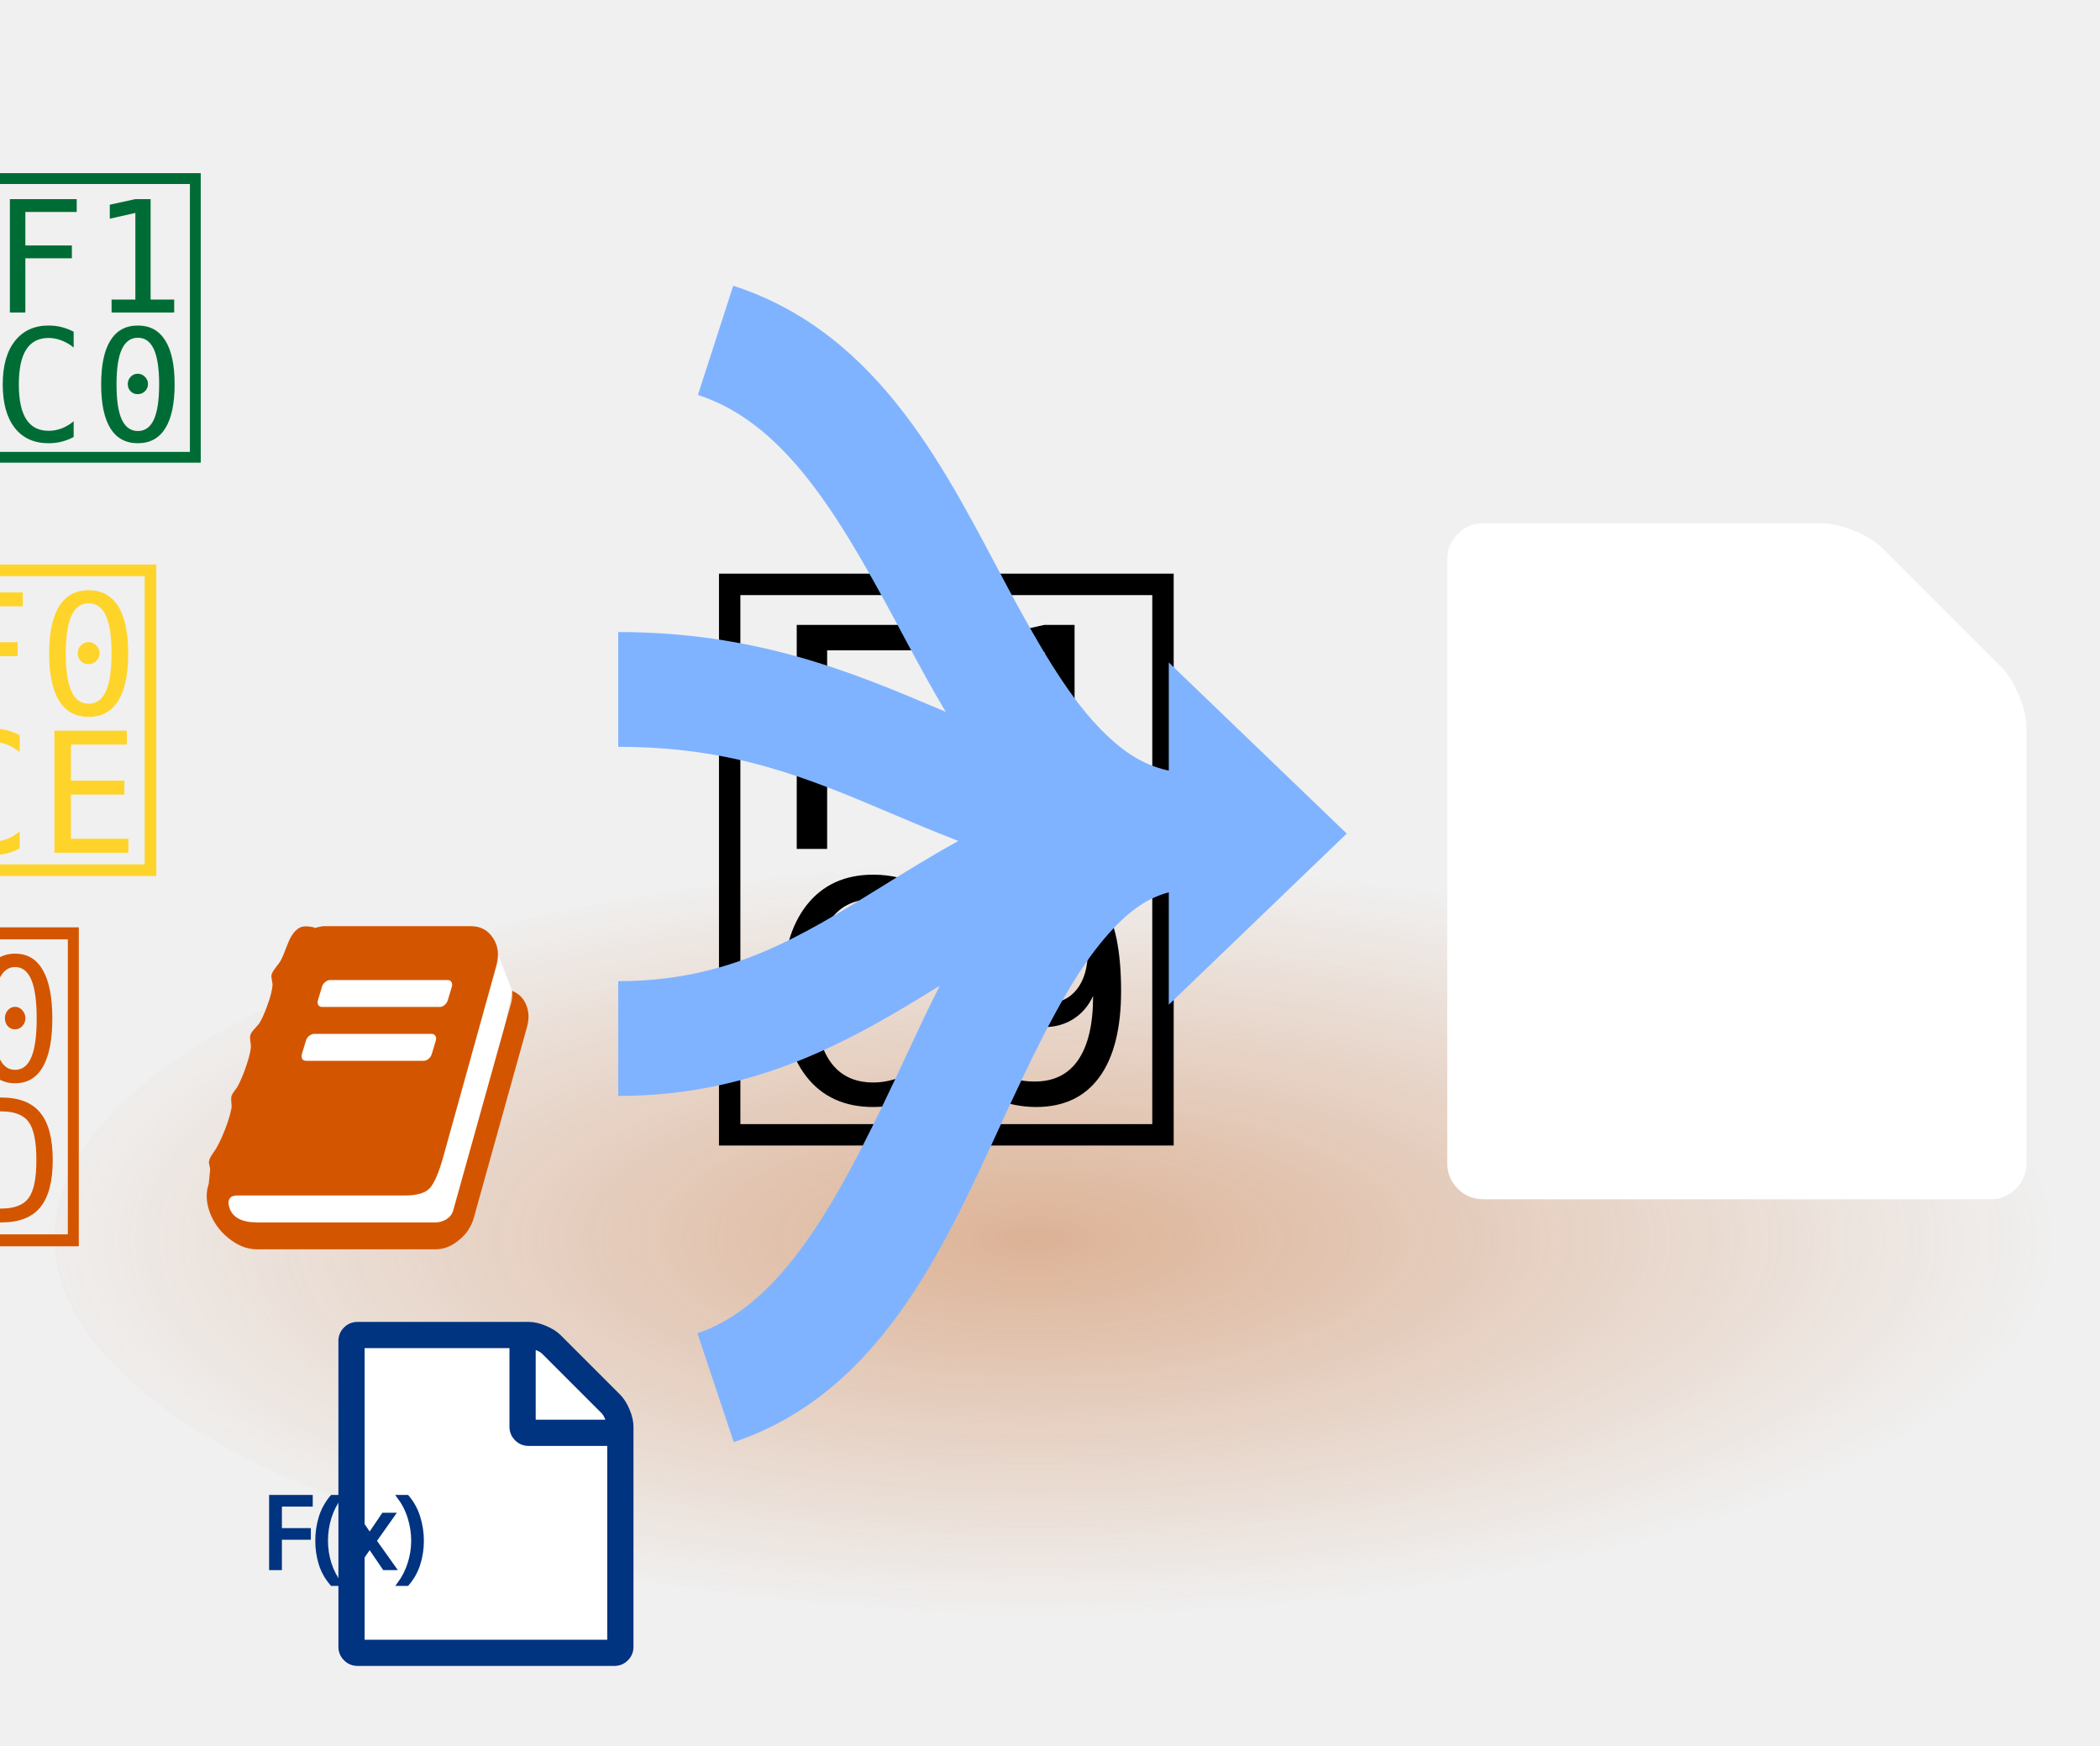
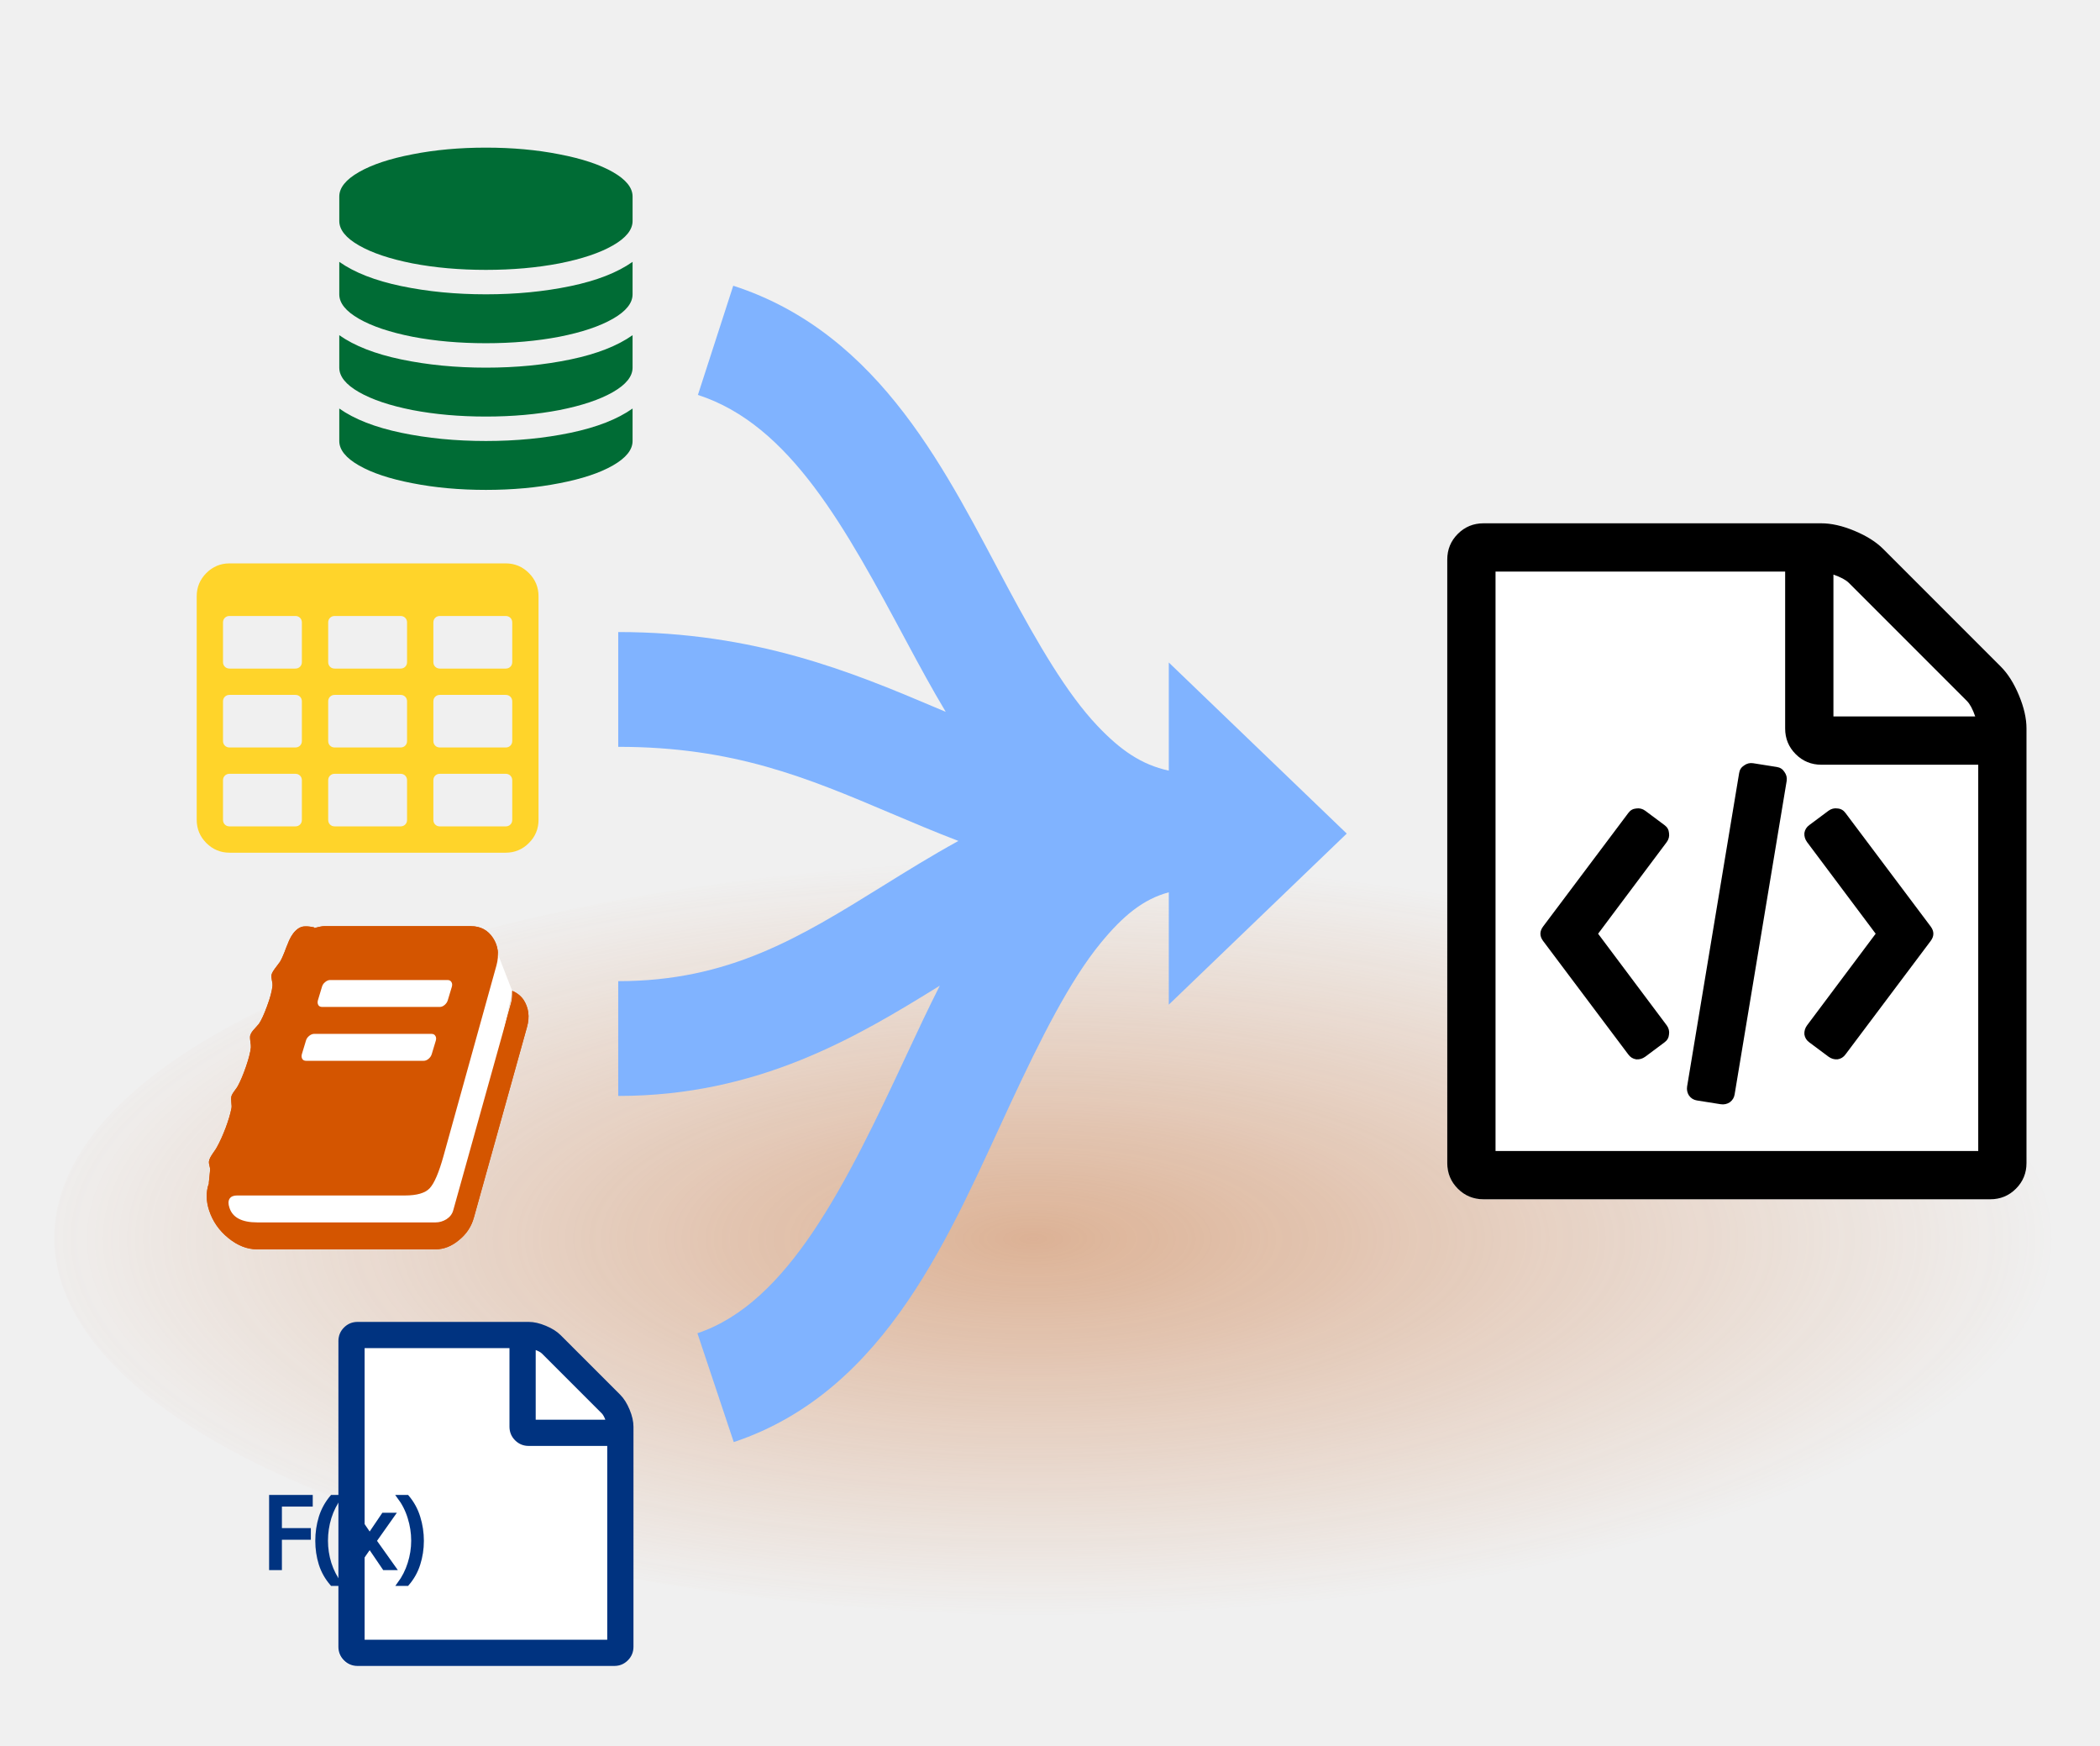
<svg xmlns="http://www.w3.org/2000/svg" xmlns:xlink="http://www.w3.org/1999/xlink" version="1.1" id="svg21984" viewBox="0 0 187.854 156.104" height="590" width="710">
  <defs id="defs21986">
    <g id="g7500">
      <symbol id="glyph0-0" overflow="visible">
        <path id="path7503" d="" style="stroke:none;" />
      </symbol>
      <symbol id="glyph0-1" overflow="visible">
        <path id="path7506" d="M 10.859 -11.656 L 14.344 -11.656 C 17.031 -11.656 17.312 -11.078 17.312 -10.047 C 17.312 -9.797 17.312 -9.359 17.062 -8.281 C 17 -8.109 16.969 -7.953 16.969 -7.891 C 16.969 -7.609 17.172 -7.453 17.391 -7.453 C 17.75 -7.453 17.75 -7.562 17.922 -8.219 L 19.906 -16 C 20.016 -16.391 20.016 -16.453 20.016 -16.562 C 20.016 -16.641 19.938 -16.969 19.578 -16.969 C 19.219 -16.969 19.188 -16.781 19.047 -16.203 C 18.281 -13.406 17.469 -12.766 14.422 -12.766 L 11.156 -12.766 L 13.453 -21.875 C 13.766 -23.125 13.812 -23.266 15.391 -23.266 L 20.109 -23.266 C 24.531 -23.266 25.359 -22.094 25.359 -19.328 C 25.359 -18.5 25.359 -18.359 25.25 -17.391 C 25.172 -16.922 25.172 -16.859 25.172 -16.75 C 25.172 -16.562 25.281 -16.312 25.609 -16.312 C 26 -16.312 26.031 -16.531 26.109 -17.219 L 26.828 -23.422 C 26.938 -24.391 26.75 -24.391 25.859 -24.391 L 8.281 -24.391 C 7.562 -24.391 7.203 -24.391 7.203 -23.672 C 7.203 -23.266 7.531 -23.266 8.219 -23.266 C 9.531 -23.266 10.547 -23.266 10.547 -22.625 C 10.547 -22.484 10.547 -22.406 10.359 -21.766 L 5.625 -2.797 C 5.266 -1.406 5.203 -1.109 2.359 -1.109 C 1.75 -1.109 1.359 -1.109 1.359 -0.438 C 1.359 0 1.797 0 1.906 0 C 2.938 0 5.594 -0.109 6.641 -0.109 C 7.812 -0.109 10.797 0 11.984 0 C 12.297 0 12.734 0 12.734 -0.688 C 12.734 -0.969 12.516 -1.047 12.516 -1.078 C 12.406 -1.109 12.328 -1.109 11.516 -1.109 C 10.719 -1.109 10.547 -1.109 9.641 -1.188 C 8.609 -1.297 8.5 -1.438 8.5 -1.906 C 8.5 -1.969 8.5 -2.188 8.641 -2.719 Z M 10.859 -11.656 " style="stroke:none;" />
      </symbol>
      <symbol id="glyph0-2" overflow="visible">
        <path id="path7509" d="M 11.984 -10.828 C 12.188 -11.766 13.016 -15.062 15.531 -15.062 C 15.703 -15.062 16.562 -15.062 17.312 -14.594 C 16.312 -14.422 15.594 -13.516 15.594 -12.656 C 15.594 -12.078 16 -11.406 16.969 -11.406 C 17.75 -11.406 18.891 -12.047 18.891 -13.484 C 18.891 -15.344 16.781 -15.844 15.562 -15.844 C 13.484 -15.844 12.234 -13.953 11.797 -13.125 C 10.906 -15.484 8.969 -15.844 7.922 -15.844 C 4.203 -15.844 2.156 -11.219 2.156 -10.328 C 2.156 -9.969 2.516 -9.969 2.578 -9.969 C 2.875 -9.969 2.969 -10.047 3.047 -10.359 C 4.266 -14.172 6.641 -15.062 7.859 -15.062 C 8.531 -15.062 9.797 -14.734 9.797 -12.656 C 9.797 -11.547 9.188 -9.141 7.859 -4.125 C 7.281 -1.906 6.031 -0.391 4.453 -0.391 C 4.234 -0.391 3.406 -0.391 2.656 -0.859 C 3.547 -1.047 4.344 -1.797 4.344 -2.797 C 4.344 -3.766 3.547 -4.047 3.016 -4.047 C 1.938 -4.047 1.047 -3.125 1.047 -1.969 C 1.047 -0.328 2.828 0.391 4.406 0.391 C 6.781 0.391 8.062 -2.109 8.172 -2.328 C 8.609 -1 9.891 0.391 12.047 0.391 C 15.75 0.391 17.781 -4.234 17.781 -5.125 C 17.781 -5.484 17.469 -5.484 17.359 -5.484 C 17.031 -5.484 16.969 -5.344 16.891 -5.094 C 15.703 -1.25 13.266 -0.391 12.125 -0.391 C 10.719 -0.391 10.141 -1.547 10.141 -2.766 C 10.141 -3.547 10.359 -4.344 10.75 -5.922 Z M 11.984 -10.828 " style="stroke:none;" />
      </symbol>
      <symbol id="glyph0-3" overflow="visible">
        <path id="path7512" d="M 6.703 -8.281 C 7.75 -8.281 10.406 -8.359 12.188 -9.109 C 14.703 -10.188 14.875 -12.297 14.875 -12.797 C 14.875 -14.375 13.516 -15.844 11.047 -15.844 C 7.062 -15.844 1.656 -12.375 1.656 -6.094 C 1.656 -2.438 3.766 0.391 7.281 0.391 C 12.406 0.391 15.422 -3.406 15.422 -3.844 C 15.422 -4.047 15.203 -4.297 14.984 -4.297 C 14.812 -4.297 14.734 -4.234 14.516 -3.938 C 11.688 -0.391 7.781 -0.391 7.344 -0.391 C 4.547 -0.391 4.234 -3.406 4.234 -4.547 C 4.234 -4.984 4.266 -6.094 4.812 -8.281 Z M 5.016 -9.078 C 6.422 -14.516 10.109 -15.062 11.047 -15.062 C 12.734 -15.062 13.703 -14.016 13.703 -12.797 C 13.703 -9.078 7.953 -9.078 6.484 -9.078 Z M 5.016 -9.078 " style="stroke:none;" />
      </symbol>
      <symbol id="glyph1-0" overflow="visible">
        <path id="path7515" d="" style="stroke:none;" />
      </symbol>
      <symbol id="glyph1-1" overflow="visible">
        <path id="path7518" d="M 11.875 8.609 C 11.875 8.5 11.875 8.422 11.266 7.812 C 6.781 3.297 5.625 -3.484 5.625 -8.969 C 5.625 -15.203 7 -21.438 11.406 -25.922 C 11.875 -26.359 11.875 -26.422 11.875 -26.531 C 11.875 -26.781 11.719 -26.891 11.516 -26.891 C 11.156 -26.891 7.922 -24.453 5.812 -19.906 C 3.984 -15.953 3.547 -11.984 3.547 -8.969 C 3.547 -6.172 3.938 -1.828 5.922 2.219 C 8.062 6.641 11.156 8.969 11.516 8.969 C 11.719 8.969 11.875 8.859 11.875 8.609 Z M 11.875 8.609 " style="stroke:none;" />
      </symbol>
      <symbol id="glyph1-2" overflow="visible">
        <path id="path7521" d="M 10.359 -8.969 C 10.359 -11.766 9.969 -16.094 8 -20.156 C 5.844 -24.562 2.766 -26.891 2.406 -26.891 C 2.188 -26.891 2.047 -26.75 2.047 -26.531 C 2.047 -26.422 2.047 -26.359 2.719 -25.719 C 6.234 -22.156 8.281 -16.453 8.281 -8.969 C 8.281 -2.828 6.953 3.484 2.516 8 C 2.047 8.422 2.047 8.5 2.047 8.609 C 2.047 8.828 2.188 8.969 2.406 8.969 C 2.766 8.969 5.984 6.531 8.109 1.969 C 9.938 -1.969 10.359 -5.953 10.359 -8.969 Z M 10.359 -8.969 " style="stroke:none;" />
      </symbol>
      <symbol id="glyph1-3" overflow="visible">
        <path id="path7524" d="M 24.641 -11.719 C 25.172 -11.719 25.859 -11.719 25.859 -12.438 C 25.859 -13.156 25.172 -13.156 24.672 -13.156 L 3.188 -13.156 C 2.688 -13.156 2.016 -13.156 2.016 -12.438 C 2.016 -11.719 2.688 -11.719 3.234 -11.719 Z M 24.672 -4.766 C 25.172 -4.766 25.859 -4.766 25.859 -5.484 C 25.859 -6.203 25.172 -6.203 24.641 -6.203 L 3.234 -6.203 C 2.688 -6.203 2.016 -6.203 2.016 -5.484 C 2.016 -4.766 2.688 -4.766 3.188 -4.766 Z M 24.672 -4.766 " style="stroke:none;" />
      </symbol>
      <symbol id="glyph2-0" overflow="visible">
        <path id="path7527" d="" style="stroke:none;" />
      </symbol>
      <symbol id="glyph2-1" overflow="visible">
        <path id="path7530" d="M 18.688 -5.672 C 19.078 -5.672 19.688 -5.672 19.688 -6.281 C 19.688 -6.906 19.109 -6.906 18.688 -6.906 L 3.719 -6.906 C 3.312 -6.906 2.719 -6.906 2.719 -6.297 C 2.719 -5.672 3.297 -5.672 3.719 -5.672 Z M 18.688 -5.672 " style="stroke:none;" />
      </symbol>
      <symbol id="glyph3-0" overflow="visible">
        <path id="path7533" d="" style="stroke:none;" />
      </symbol>
      <symbol id="glyph3-1" overflow="visible">
        <path id="path7536" d="M 5.625 -5.719 C 6.328 -5.719 8.312 -5.781 9.672 -6.25 C 11.531 -6.906 11.875 -8.109 11.875 -8.859 C 11.875 -10.25 10.5 -11.078 8.766 -11.078 C 5.75 -11.078 1.688 -8.766 1.688 -4.469 C 1.688 -1.938 3.266 0.25 6.203 0.25 C 10.453 0.25 12.422 -2.234 12.422 -2.594 C 12.422 -2.734 12.203 -3.016 12 -3.016 C 11.859 -3.016 11.797 -2.969 11.594 -2.766 C 9.641 -0.453 6.703 -0.453 6.25 -0.453 C 4.75 -0.453 3.734 -1.453 3.734 -3.484 C 3.734 -3.844 3.734 -4.344 4.047 -5.719 Z M 4.25 -6.422 C 5.266 -10.062 8.062 -10.375 8.766 -10.375 C 9.875 -10.375 10.797 -9.812 10.797 -8.859 C 10.797 -6.422 6.547 -6.422 5.469 -6.422 Z M 4.25 -6.422 " style="stroke:none;" />
      </symbol>
      <symbol id="glyph4-0" overflow="visible">
        <path id="path7539" d="" style="stroke:none;" />
      </symbol>
      <symbol id="glyph4-1" overflow="visible">
        <path id="path7542" d="M 15.781 -3.984 C 16.078 -3.984 16.562 -3.984 16.562 -4.484 C 16.562 -4.984 16.078 -4.984 15.781 -4.984 L 3.641 -4.984 C 3.359 -4.984 2.875 -4.984 2.875 -4.484 C 2.875 -3.984 3.359 -3.984 3.641 -3.984 Z M 15.781 -3.984 " style="stroke:none;" />
      </symbol>
      <symbol id="glyph5-0" overflow="visible">
        <path id="path7545" d="" style="stroke:none;" />
      </symbol>
      <symbol id="glyph5-1" overflow="visible">
        <path id="path7548" d="M 7.141 -11.406 C 7.141 -11.953 7.078 -11.953 6.5 -11.953 C 5.219 -10.797 3.234 -10.797 2.875 -10.797 L 2.562 -10.797 L 2.562 -10.016 L 2.875 -10.016 C 3.281 -10.016 4.453 -10.062 5.484 -10.516 L 5.484 -1.547 C 5.484 -0.984 5.484 -0.797 3.594 -0.797 L 2.688 -0.797 L 2.688 0 C 3.672 -0.078 5.281 -0.078 6.312 -0.078 C 7.359 -0.078 8.953 -0.078 9.938 0 L 9.938 -0.797 L 9.047 -0.797 C 7.141 -0.797 7.141 -0.984 7.141 -1.547 Z M 7.141 -11.406 " style="stroke:none;" />
      </symbol>
      <symbol id="glyph5-2" overflow="visible">
        <path id="path7551" d="M 7.906 -13.016 C 7.906 -13.047 7.969 -13.109 7.969 -13.203 C 7.969 -13.281 7.922 -13.453 7.656 -13.453 C 7.297 -13.453 2.688 -10.578 2.688 -4.484 C 2.688 1.594 7.297 4.484 7.656 4.484 C 7.922 4.484 7.969 4.312 7.969 4.234 C 7.969 4.109 7.891 4.047 7.828 4 C 4.641 1.469 4.078 -2.172 4.078 -4.484 C 4.078 -8.875 6.094 -11.766 7.906 -13.016 Z M 7.906 -13.016 " style="stroke:none;" />
      </symbol>
      <symbol id="glyph5-3" overflow="visible">
        <path id="path7554" d="M 7.016 -4.484 C 7.016 -10.562 2.406 -13.453 2.047 -13.453 C 1.766 -13.453 1.766 -13.234 1.766 -13.203 C 1.766 -13.188 1.766 -13.078 1.859 -12.969 C 4.562 -10.828 5.625 -7.719 5.625 -4.484 C 5.625 -2.875 5.328 -1.188 4.719 0.281 C 3.859 2.328 2.719 3.312 1.844 4.031 C 1.797 4.078 1.766 4.156 1.766 4.234 C 1.766 4.266 1.766 4.484 2.047 4.484 C 2.406 4.484 7.016 1.609 7.016 -4.484 Z M 7.016 -4.484 " style="stroke:none;" />
      </symbol>
      <symbol id="glyph6-0" overflow="visible">
        <path id="path7557" d="" style="stroke:none;" />
      </symbol>
      <symbol id="glyph6-1" overflow="visible">
        <path id="path7560" d="M 13.094 -10.062 C 13.094 -11.906 11.234 -12.656 9.578 -12.656 C 7.297 -12.656 5.016 -10.188 4.5 -8.109 L 1.688 3.172 C 1.625 3.406 1.812 3.484 2.062 3.484 C 2.266 3.484 2.391 3.438 2.438 3.188 L 3.562 -1.344 L 3.594 -1.328 C 4.328 -0.281 5.297 0.172 6.562 0.172 C 9.703 0.172 12.531 -1.766 12.531 -4.234 C 12.531 -5.531 11.969 -6.344 10.984 -7.078 C 11.875 -7.562 13.094 -8.625 13.094 -10.062 Z M 9.047 -7.062 C 8.719 -7 8.375 -6.984 8.031 -6.984 C 7.766 -6.984 7.5 -7 7.25 -7.031 C 7.562 -7.125 7.953 -7.141 8.281 -7.141 C 8.531 -7.141 8.797 -7.125 9.047 -7.062 Z M 11.734 -10.375 C 11.734 -9.219 11.141 -8.094 10.094 -7.484 C 9.703 -7.641 8.828 -7.734 8.281 -7.734 C 7.781 -7.734 6.344 -7.766 6.344 -7 C 6.344 -6.5 6.953 -6.375 8.016 -6.375 C 9.016 -6.375 9.422 -6.5 10.062 -6.672 C 10.766 -6.219 11.031 -5.469 11.031 -4.688 C 11.031 -2.172 9.172 -0.438 6.703 -0.438 C 5.328 -0.438 4 -1.141 4 -2.672 C 4 -2.828 4.016 -3.062 4.078 -3.312 L 5.203 -7.828 C 5.719 -9.906 7.531 -12.047 9.609 -12.047 C 10.562 -12.047 11.734 -11.75 11.734 -10.375 Z M 11.734 -10.375 " style="stroke:none;" />
      </symbol>
      <symbol id="glyph6-2" overflow="visible">
        <path id="path7563" d="M 11.141 -7.031 C 10.312 -6.781 10.312 -5.984 10.312 -5.969 C 10.312 -5.672 10.531 -5.234 11.125 -5.234 C 11.625 -5.234 12.234 -5.672 12.234 -6.453 C 12.234 -7.516 11.047 -7.922 10.094 -7.922 C 8.938 -7.922 8.172 -7.172 7.828 -6.703 C 7.234 -7.734 6.078 -7.922 5.438 -7.922 C 3.188 -7.922 1.922 -5.812 1.922 -5.141 C 1.922 -4.891 2.203 -4.891 2.297 -4.891 C 2.453 -4.891 2.594 -4.922 2.672 -5.109 C 3.203 -6.875 4.688 -7.312 5.359 -7.312 C 5.953 -7.312 6.641 -7.062 6.641 -6.109 C 6.641 -5.672 6.312 -4.438 5.703 -2.047 C 5.438 -1.016 4.609 -0.406 3.844 -0.406 C 3.719 -0.406 3.188 -0.406 2.766 -0.703 C 3.562 -0.984 3.562 -1.672 3.562 -1.734 C 3.562 -2.266 3.172 -2.5 2.781 -2.5 C 2.328 -2.5 1.672 -2.141 1.672 -1.281 C 1.672 -0.172 2.891 0.203 3.797 0.203 C 4.797 0.203 5.594 -0.375 6.031 -1.016 C 6.75 0.047 7.891 0.203 8.453 0.203 C 10.703 0.203 11.984 -1.938 11.984 -2.578 C 11.984 -2.828 11.672 -2.828 11.609 -2.828 C 11.297 -2.828 11.266 -2.719 11.203 -2.562 C 10.688 -0.953 9.312 -0.406 8.516 -0.406 C 7.984 -0.406 7.25 -0.609 7.25 -1.609 C 7.25 -1.828 7.25 -1.953 7.391 -2.562 C 7.688 -3.828 8.172 -5.812 8.328 -6.141 C 8.562 -6.594 9.141 -7.312 10.062 -7.312 C 10.109 -7.312 10.734 -7.312 11.141 -7.031 Z M 11.141 -7.031 " style="stroke:none;" />
      </symbol>
      <symbol id="glyph6-3" overflow="visible">
        <path id="path7566" d="M 1.781 2.812 C 1.703 3.109 1.703 3.188 1.703 3.25 C 1.703 3.656 2.031 3.875 2.375 3.875 C 2.75 3.875 3.125 3.656 3.281 3.062 C 3.594 1.906 3.406 2.562 3.688 1.375 L 4.125 -0.344 C 4.828 0.094 5.672 0.203 6.312 0.203 C 7.469 0.203 8.406 -0.344 9.203 -1.125 C 9.531 -0.047 10.734 0.203 11.312 0.203 C 12.031 0.203 12.516 -0.219 12.891 -0.812 C 13.359 -1.5 13.609 -2.453 13.609 -2.578 C 13.609 -2.828 13.312 -2.828 13.234 -2.828 C 12.922 -2.828 12.891 -2.719 12.812 -2.438 C 12.484 -1.109 12.016 -0.406 11.391 -0.406 C 10.891 -0.406 10.672 -0.812 10.672 -1.359 C 10.672 -1.734 11.234 -3.906 11.922 -6.672 C 12.016 -6.984 12.016 -7.016 12.016 -7.109 C 12.016 -7.5 11.688 -7.734 11.359 -7.734 C 10.641 -7.734 10.5 -7.125 10.375 -6.594 C 10.156 -5.828 10.156 -5.797 9.969 -5.062 C 9.781 -4.281 9.547 -3.359 9.406 -2.719 C 9.281 -2.281 9.281 -2.234 8.969 -1.859 C 8.391 -1.141 7.531 -0.406 6.406 -0.406 C 5.438 -0.406 4.656 -0.797 4.656 -2.062 C 4.656 -2.469 4.75 -2.859 4.891 -3.375 C 5.078 -4.156 5.109 -4.281 5.297 -4.984 L 5.594 -6.188 C 5.688 -6.562 5.844 -7.203 5.844 -7.297 C 5.844 -7.609 5.609 -7.922 5.188 -7.922 C 4.469 -7.922 4.312 -7.266 4.25 -7.047 Z M 1.781 2.812 " style="stroke:none;" />
      </symbol>
    </g>
    <radialGradient xlink:href="#linearGradient22591" id="radialGradient22597" cx="94.683" cy="255.217" fx="94.683" fy="255.217" r="71.249" gradientTransform="matrix(2.135109,0,0,0.7880093,-88.9373,114.9353)" gradientUnits="userSpaceOnUse" />
    <linearGradient id="linearGradient22591">
      <stop style="stop-color:#c87137;stop-opacity:1;" offset="0" id="stop22593" />
      <stop style="stop-color:#c87137;stop-opacity:0;" offset="1" id="stop22595" />
    </linearGradient>
  </defs>
  <g id="layer1" transform="translate(0,-140.8958)">
    <flowRoot xml:space="preserve" id="flowRoot7363" style="fill:black;stroke:none;stroke-opacity:1;stroke-width:1px;stroke-linejoin:miter;stroke-linecap:butt;fill-opacity:1;font-family:FontAwesome;font-style:normal;font-weight:normal;font-size:96px;line-height:125%;letter-spacing:0px;word-spacing:0px;-inkscape-font-specification:FontAwesome;font-stretch:normal;font-variant:normal;text-anchor:middle;text-align:center">
      <flowRegion id="flowRegion7365">
        <rect id="rect7367" width="210.112" height="149.503" x="-478.812" y="274.832" />
      </flowRegion>
      <flowPara id="flowPara7369" />
    </flowRoot>
    <g id="g7415" transform="matrix(0.6025323,0,0,0.6025323,24.19569,61.24931)">
      <ellipse style="opacity:0.486;fill:url(#radialGradient22597);fill-opacity:1;stroke:none;stroke-width:3.572;stroke-linecap:butt;stroke-linejoin:miter;stroke-miterlimit:4;stroke-dasharray:none;stroke-dashoffset:0;stroke-opacity:1" id="path22589" cx="120.028" cy="315.919" rx="152.123" ry="56.144" />
-       <text id="text7399" y="258.746" x="14.399" style="font-style:normal;font-variant:normal;font-weight:normal;font-stretch:normal;font-size:54.654px;line-height:125%;font-family:FontAwesome;-inkscape-font-specification:FontAwesome;text-align:center;letter-spacing:0px;word-spacing:0px;text-anchor:middle;fill:#ffd42a;fill-opacity:1;stroke:none;stroke-width:0.569px;stroke-linecap:butt;stroke-linejoin:miter;stroke-opacity:1;" xml:space="preserve">
-         <tspan style="stroke-width:0.569px;fill:#ffd42a;fill-opacity:1;" y="258.746" x="14.399" id="tspan7401"></tspan>
-       </text>
+       <g style="font-style:normal;font-variant:normal;font-weight:normal;font-stretch:normal;font-size:54.654px;line-height:125%;font-family:FontAwesome;-inkscape-font-specification:FontAwesome;text-align:center;letter-spacing:0px;word-spacing:0px;text-anchor:middle;fill:#ffd42a;fill-opacity:1;stroke:none;stroke-width:0.569px;stroke-linecap:butt;stroke-linejoin:miter;stroke-opacity:1" aria-label="" id="text7399">
+         <path d="m 4.662,253.866 0,-5.856 q 0,-0.427 -0.274,-0.701 -0.274,-0.274 -0.701,-0.274 l -9.76,0 q -0.427,0 -0.701,0.274 -0.274,0.274 -0.274,0.701 l 0,5.856 q 0,0.427 0.274,0.701 0.274,0.274 0.701,0.274 l 9.76,0 q 0.427,0 0.701,-0.274 0.274,-0.274 0.274,-0.701 z m 0,-11.712 0,-5.856 q 0,-0.427 -0.274,-0.701 -0.274,-0.274 -0.701,-0.274 l -9.76,0 q -0.427,0 -0.701,0.274 -0.274,0.274 -0.274,0.701 l 0,5.856 q 0,0.427 0.274,0.701 0.274,0.274 0.701,0.274 l 9.76,0 q 0.427,0 0.701,-0.274 0.274,-0.274 0.274,-0.701 z m 15.615,11.712 0,-5.856 q 0,-0.427 -0.274,-0.701 -0.274,-0.274 -0.701,-0.274 l -9.76,0 q -0.427,0 -0.701,0.274 -0.274,0.274 -0.274,0.701 l 0,5.856 q 0,0.427 0.274,0.701 0.274,0.274 0.701,0.274 l 9.76,0 q 0.427,0 0.701,-0.274 0.274,-0.274 0.274,-0.701 z m -15.615,-23.423 0,-5.856 q 0,-0.427 -0.274,-0.701 -0.274,-0.274 -0.701,-0.274 l -9.76,0 q -0.427,0 -0.701,0.274 -0.274,0.274 -0.274,0.701 l 0,5.856 q 0,0.427 0.274,0.701 0.274,0.274 0.701,0.274 l 9.76,0 q 0.427,0 0.701,-0.274 0.274,-0.274 0.274,-0.701 z m 15.615,11.712 0,-5.856 q 0,-0.427 -0.274,-0.701 -0.274,-0.274 -0.701,-0.274 l -9.76,0 q -0.427,0 -0.701,0.274 -0.274,0.274 -0.274,0.701 l 0,5.856 q 0,0.427 0.274,0.701 0.274,0.274 0.701,0.274 l 9.76,0 q 0.427,0 0.701,-0.274 0.274,-0.274 0.274,-0.701 z m 15.615,11.712 0,-5.856 q 0,-0.427 -0.274,-0.701 -0.274,-0.274 -0.701,-0.274 l -9.76,0 q -0.427,0 -0.701,0.274 -0.274,0.274 -0.274,0.701 l 0,5.856 q 0,0.427 0.274,0.701 0.274,0.274 0.701,0.274 l 9.76,0 q 0.427,0 0.701,-0.274 0.274,-0.274 0.274,-0.701 z m -15.615,-23.423 0,-5.856 q 0,-0.427 -0.274,-0.701 -0.274,-0.274 -0.701,-0.274 l -9.76,0 q -0.427,0 -0.701,0.274 -0.274,0.274 -0.274,0.701 l 0,5.856 q 0,0.427 0.274,0.701 0.274,0.274 0.701,0.274 l 9.76,0 q 0.427,0 0.701,-0.274 0.274,-0.274 0.274,-0.701 z m 15.615,11.712 0,-5.856 q 0,-0.427 -0.274,-0.701 -0.274,-0.274 -0.701,-0.274 l -9.76,0 q -0.427,0 -0.701,0.274 -0.274,0.274 -0.274,0.701 l 0,5.856 q 0,0.427 0.274,0.701 0.274,0.274 0.701,0.274 l 9.76,0 q 0.427,0 0.701,-0.274 0.274,-0.274 0.274,-0.701 z m 0,-11.712 0,-5.856 q 0,-0.427 -0.274,-0.701 -0.274,-0.274 -0.701,-0.274 l -9.76,0 q -0.427,0 -0.701,0.274 -0.274,0.274 -0.274,0.701 l 0,5.856 q 0,0.427 0.274,0.701 0.274,0.274 0.701,0.274 l 9.76,0 q 0.427,0 0.701,-0.274 0.274,-0.274 0.274,-0.701 z m 3.904,-9.76 0,33.183 q 0,2.013 -1.433,3.446 -1.433,1.433 -3.446,1.433 l -40.99,0 q -2.013,0 -3.446,-1.433 -1.433,-1.433 -1.433,-3.446 l 0,-33.183 q 0,-2.013 1.433,-3.446 1.433,-1.433 3.446,-1.433 l 40.99,0 q 2.013,0 3.446,1.433 1.433,1.433 1.433,3.446 z" style="fill:#ffd42a;fill-opacity:1;stroke-width:0.569px" id="path8251" />
+       </g>
      <g style="font-style:normal;font-variant:normal;font-weight:normal;font-stretch:normal;font-size:50.8px;line-height:125%;font-family:FontAwesome;-inkscape-font-specification:FontAwesome;text-align:center;letter-spacing:0px;word-spacing:0px;text-anchor:middle;fill:#003380;fill-opacity:1;stroke:#003380;stroke-width:0.265px;stroke-linecap:butt;stroke-linejoin:miter;stroke-opacity:1" aria-label="" id="text7403">
        <text xml:space="preserve" style="font-style:normal;font-variant:normal;font-weight:normal;font-stretch:normal;font-size:11.71px;line-height:125%;font-family:FontAwesome;-inkscape-font-specification:FontAwesome;text-align:center;letter-spacing:0px;word-spacing:0px;text-anchor:middle;fill:#003380;fill-opacity:1;stroke:#003380;stroke-width:0.439px;stroke-linecap:butt;stroke-linejoin:miter;stroke-opacity:1" x="-29.025" y="380.135" id="text9989">
          <tspan id="tspan9991" x="-29.025" y="380.135" style="stroke-width:0.439px;fill:#003380;stroke:#003380;fill-opacity:1;stroke-opacity:1" />
        </text>
        <g id="g11018">
          <g style="font-style:normal;font-variant:normal;font-weight:normal;font-stretch:normal;font-size:100.329px;line-height:125%;font-family:FontAwesome;-inkscape-font-specification:FontAwesome;text-align:center;letter-spacing:0px;word-spacing:0px;text-anchor:middle;fill:#000000;fill-opacity:1;stroke:none;stroke-width:0.523px;stroke-linecap:butt;stroke-linejoin:miter;stroke-opacity:1" aria-label="" id="text10978-5" transform="matrix(0.5069161,0,0,0.5069161,-78.49919,222.243)">
            <path d="m 256.899,231.133 c 1.045,1.045 1.941,2.463 2.687,4.255 0.747,1.792 1.12,3.434 1.12,4.927 l 0,64.497 c 0,1.493 -0.523,2.762 -1.568,3.807 -1.045,1.045 -2.314,1.568 -3.807,1.568 l -75.247,0 c -1.493,0 -2.762,-0.523 -3.807,-1.568 -1.045,-1.045 -1.568,-2.314 -1.568,-3.807 l 0,-89.58 c 0,-1.493 0.523,-2.762 1.568,-3.807 1.045,-1.045 2.314,-1.568 3.807,-1.568 l 50.165,0 c 1.493,0 3.135,0.373 4.927,1.12 1.792,0.747 3.21,1.642 4.255,2.687 z" style="fill:#ffffff;stroke:none;stroke-width:0.523px" id="path10983-8" />
          </g>
          <path id="path9983" style="stroke-width:0.265px;fill:#003380;stroke:#003380;fill-opacity:1;stroke-opacity:1" d="m 51.83,339.292 c 0.529,0.529 0.983,1.247 1.361,2.154 0.378,0.907 0.567,1.739 0.567,2.495 l 0,32.657 c 0,0.756 -0.265,1.399 -0.794,1.928 -0.529,0.529 -1.172,0.794 -1.928,0.794 l -38.1,0 c -0.756,0 -1.399,-0.265 -1.928,-0.794 -0.529,-0.529 -0.794,-1.172 -0.794,-1.928 l 0,-45.357 c 0,-0.756 0.265,-1.399 0.794,-1.928 0.529,-0.529 1.172,-0.794 1.928,-0.794 l 25.4,0 c 0.756,0 1.587,0.189 2.495,0.567 0.907,0.378 1.625,0.832 2.154,1.361 z m -12.587,-6.917 0,10.659 10.659,0 c -0.189,-0.548 -0.397,-0.935 -0.624,-1.162 l -8.873,-8.873 c -0.227,-0.227 -0.614,-0.435 -1.162,-0.624 z m 10.886,43.316 0,-29.029 -11.793,0 c -0.756,0 -1.399,-0.265 -1.928,-0.794 -0.529,-0.529 -0.794,-1.172 -0.794,-1.928 l 0,-11.793 -21.771,0 0,43.543 z" />
          <text id="text9985" y="364.947" x="32.08" style="font-style:normal;font-variant:normal;font-weight:normal;font-stretch:normal;font-size:14.836px;line-height:125%;font-family:FontAwesome;-inkscape-font-specification:FontAwesome;text-align:center;letter-spacing:0px;word-spacing:0px;text-anchor:middle;fill:#003380;fill-opacity:1;stroke:#003380;stroke-width:0.556px;stroke-linecap:butt;stroke-linejoin:miter;stroke-opacity:1" xml:space="preserve">
            <tspan style="font-style:normal;font-variant:normal;font-weight:normal;font-stretch:normal;font-family:'Hiragino Maru Gothic ProN';-inkscape-font-specification:'Hiragino Maru Gothic ProN';stroke-width:0.556px;stroke:#003380;stroke-opacity:1;fill:#003380;fill-opacity:1" y="364.947" x="32.08" id="tspan9987">F(x)</tspan>
          </text>
        </g>
      </g>
      <g id="g11025">
-         <text xml:space="preserve" style="font-style:normal;font-variant:normal;font-weight:normal;font-stretch:normal;font-size:53.637px;line-height:125%;font-family:FontAwesome;-inkscape-font-specification:FontAwesome;text-align:center;letter-spacing:0px;word-spacing:0px;text-anchor:middle;fill:#d45500;fill-opacity:1;stroke:none;stroke-width:0.559px;stroke-linecap:butt;stroke-linejoin:miter;stroke-opacity:1;" x="15.019" y="300.611" id="text7359" transform="scale(0.958529,1.043265)">
-           <tspan x="15.019" y="300.611" style="stroke-width:0.559px;fill:#d45500;fill-opacity:1;" id="tspan7371"></tspan>
-         </text>
+         <g transform="scale(0.958529,1.043265)" style="font-style:normal;font-variant:normal;font-weight:normal;font-stretch:normal;font-size:53.637px;line-height:125%;font-family:FontAwesome;-inkscape-font-specification:FontAwesome;text-align:center;letter-spacing:0px;word-spacing:0px;text-anchor:middle;fill:#d45500;fill-opacity:1;stroke:none;stroke-width:0.559px;stroke-linecap:butt;stroke-linejoin:miter;stroke-opacity:1" aria-label="" id="text7359">
+           <path d="m 39.196,268.944 q 1.197,1.706 0.539,3.861 L 31.504,299.923 q -0.569,1.916 -2.305,3.203 -1.706,1.317 -3.652,1.317 l -27.627,0 q -2.305,0 -4.46,-1.616 -2.125,-1.586 -2.963,-3.921 -0.718,-2.005 -0.06,-3.801 0,-0.12 0.09,-0.808 0.09,-0.688 0.12,-1.107 0.03,-0.239 -0.09,-0.629 -0.12,-0.419 -0.09,-0.599 0.06,-0.329 0.239,-0.629 0.18,-0.299 0.479,-0.688 0.329,-0.419 0.509,-0.718 0.688,-1.137 1.347,-2.724 0.658,-1.616 0.898,-2.754 0.09,-0.299 0,-0.898 -0.06,-0.599 0,-0.838 0.09,-0.329 0.509,-0.838 0.419,-0.509 0.509,-0.688 0.629,-1.078 1.257,-2.754 0.629,-1.676 0.748,-2.694 0.03,-0.269 -0.09,-0.958 -0.09,-0.688 0.03,-0.838 0.12,-0.389 0.658,-0.898 0.539,-0.539 0.658,-0.688 0.569,-0.778 1.257,-2.514 0.718,-1.766 0.838,-2.903 0.03,-0.239 -0.09,-0.748 -0.12,-0.539 -0.06,-0.808 0.06,-0.239 0.269,-0.539 0.21,-0.299 0.539,-0.688 0.329,-0.389 0.509,-0.629 0.239,-0.359 0.479,-0.898 0.269,-0.569 0.449,-1.048 0.21,-0.509 0.479,-1.078 0.299,-0.599 0.599,-0.958 0.299,-0.389 0.778,-0.718 0.509,-0.329 1.078,-0.329 0.599,-0.03 1.437,0.15 l -0.03,0.09 q 1.137,-0.269 1.527,-0.269 l 22.778,0 q 2.215,0 3.412,1.676 1.197,1.676 0.539,3.891 l -8.201,27.118 q -1.078,3.562 -2.155,4.609 -1.048,1.018 -3.831,1.018 l -26.01,0 q -0.808,0 -1.137,0.449 -0.329,0.479 -0.03,1.287 0.718,2.095 4.31,2.095 l 27.627,0 q 0.868,0 1.676,-0.449 0.808,-0.479 1.048,-1.257 l 8.979,-29.542 q 0.21,-0.658 0.15,-1.706 1.137,0.449 1.766,1.287 z m -31.847,0.06 q -0.12,0.389 0.06,0.688 0.18,0.269 0.599,0.269 l 18.198,0 q 0.389,0 0.748,-0.269 0.389,-0.299 0.509,-0.688 l 0.629,-1.916 q 0.12,-0.389 -0.06,-0.658 -0.18,-0.299 -0.599,-0.299 l -18.198,0 q -0.389,0 -0.778,0.299 -0.359,0.269 -0.479,0.658 l -0.629,1.916 z m -2.484,7.662 q -0.12,0.389 0.06,0.688 0.18,0.269 0.599,0.269 l 18.198,0 q 0.389,0 0.748,-0.269 0.389,-0.299 0.509,-0.688 l 0.629,-1.916 q 0.12,-0.389 -0.06,-0.658 -0.18,-0.299 -0.599,-0.299 l -18.198,0 q -0.389,0 -0.778,0.299 -0.359,0.269 -0.479,0.658 l -0.629,1.916 z" style="fill:#d45500;fill-opacity:1;stroke-width:0.559px" id="path8248" />
+         </g>
        <g transform="scale(0.958529,1.043265)" style="font-style:normal;font-variant:normal;font-weight:normal;font-stretch:normal;font-size:53.637px;line-height:125%;font-family:FontAwesome;-inkscape-font-specification:FontAwesome;text-align:center;letter-spacing:0px;word-spacing:0px;text-anchor:middle;fill:#d45500;fill-opacity:1;stroke:none;stroke-width:0.559px;stroke-linecap:butt;stroke-linejoin:miter;stroke-opacity:1" aria-label="" id="text11029">
          <path style="fill:#ffffff;fill-rule:evenodd;stroke:none;stroke-width:0.439px;stroke-linecap:butt;stroke-linejoin:miter;stroke-opacity:1" d="m 34.712,261.229 2.719,6.428 -7.405,32.882 -33.006,2.246 -4.279,-2.059 -2.303,-5.622 11.371,-19.748 4.583,-11.694 z" id="path11055" />
          <path d="m 39.196,268.944 q 1.197,1.706 0.539,3.861 L 31.504,299.923 q -0.569,1.916 -2.305,3.203 -1.706,1.317 -3.652,1.317 l -27.627,0 q -2.305,0 -4.46,-1.616 -2.125,-1.586 -2.963,-3.921 -0.718,-2.005 -0.06,-3.801 0,-0.12 0.09,-0.808 0.09,-0.688 0.12,-1.107 0.03,-0.239 -0.09,-0.629 -0.12,-0.419 -0.09,-0.599 0.06,-0.329 0.239,-0.629 0.18,-0.299 0.479,-0.688 0.329,-0.419 0.509,-0.718 0.688,-1.137 1.347,-2.724 0.658,-1.616 0.898,-2.754 0.09,-0.299 0,-0.898 -0.06,-0.599 0,-0.838 0.09,-0.329 0.509,-0.838 0.419,-0.509 0.509,-0.688 0.629,-1.078 1.257,-2.754 0.629,-1.676 0.748,-2.694 0.03,-0.269 -0.09,-0.958 -0.09,-0.688 0.03,-0.838 0.12,-0.389 0.658,-0.898 0.539,-0.539 0.658,-0.688 0.569,-0.778 1.257,-2.514 0.718,-1.766 0.838,-2.903 0.03,-0.239 -0.09,-0.748 -0.12,-0.539 -0.06,-0.808 0.06,-0.239 0.269,-0.539 0.21,-0.299 0.539,-0.688 0.329,-0.389 0.509,-0.629 0.239,-0.359 0.479,-0.898 0.269,-0.569 0.449,-1.048 0.21,-0.509 0.479,-1.078 0.299,-0.599 0.599,-0.958 0.299,-0.389 0.778,-0.718 0.509,-0.329 1.078,-0.329 0.599,-0.03 1.437,0.15 l -0.03,0.09 q 1.137,-0.269 1.527,-0.269 l 22.778,0 q 2.215,0 3.412,1.676 1.197,1.676 0.539,3.891 l -8.201,27.118 q -1.078,3.562 -2.155,4.609 -1.048,1.018 -3.831,1.018 l -26.01,0 q -0.808,0 -1.137,0.449 -0.329,0.479 -0.03,1.287 0.718,2.095 4.31,2.095 l 27.627,0 q 0.868,0 1.676,-0.449 0.808,-0.479 1.048,-1.257 l 8.979,-29.542 q 0.21,-0.658 0.15,-1.706 1.137,0.449 1.766,1.287 z m -31.847,0.06 q -0.12,0.389 0.06,0.688 0.18,0.269 0.599,0.269 l 18.198,0 q 0.389,0 0.748,-0.269 0.389,-0.299 0.509,-0.688 l 0.629,-1.916 q 0.12,-0.389 -0.06,-0.658 -0.18,-0.299 -0.599,-0.299 l -18.198,0 q -0.389,0 -0.778,0.299 -0.359,0.269 -0.479,0.658 l -0.629,1.916 z m -2.484,7.662 q -0.12,0.389 0.06,0.688 0.18,0.269 0.599,0.269 l 18.198,0 q 0.389,0 0.748,-0.269 0.389,-0.299 0.509,-0.688 l 0.629,-1.916 q 0.12,-0.389 -0.06,-0.658 -0.18,-0.299 -0.599,-0.299 l -18.198,0 q -0.389,0 -0.778,0.299 -0.359,0.269 -0.479,0.658 l -0.629,1.916 z" style="fill:#d45500;fill-opacity:1;stroke-width:0.559px" id="path11034" />
        </g>
      </g>
      <g transform="translate(25.04474,-171.5211)" id="g7411" style="fill:#006c35;fill-opacity:1">
-         <text xml:space="preserve" style="font-style:normal;font-variant:normal;font-weight:normal;font-stretch:normal;font-size:50.8px;line-height:125%;font-family:FontAwesome;-inkscape-font-specification:FontAwesome;text-align:center;letter-spacing:0px;word-spacing:0px;text-anchor:middle;fill:#006c35;fill-opacity:1;stroke:none;stroke-width:0.265px;stroke-linecap:butt;stroke-linejoin:miter;stroke-opacity:1" x="6.949" y="369.163" id="text7407">
-           <tspan id="tspan7409" x="6.949" y="369.163" style="stroke-width:0.265px;fill:#006c35;fill-opacity:1"></tspan>
-         </text>
+         <g style="font-style:normal;font-variant:normal;font-weight:normal;font-stretch:normal;font-size:50.8px;line-height:125%;font-family:FontAwesome;-inkscape-font-specification:FontAwesome;text-align:center;letter-spacing:0px;word-spacing:0px;text-anchor:middle;fill:#006c35;fill-opacity:1;stroke:none;stroke-width:0.265px;stroke-linecap:butt;stroke-linejoin:miter;stroke-opacity:1" aria-label="" id="text7407">
+           <path d="m -5.616,346.172 q 5.84,1.219 12.558,1.219 6.719,0 12.558,-1.219 5.84,-1.219 9.213,-3.6 l 0,4.819 q 0,1.956 -2.92,3.629 -2.92,1.673 -7.938,2.665 -5.018,0.964 -10.914,0.964 -5.896,0 -10.914,-0.964 -5.018,-0.992 -7.938,-2.665 -2.92,-1.673 -2.92,-3.629 l 0,-4.819 q 3.373,2.381 9.213,3.6 z m 0,21.771 q 5.84,1.219 12.558,1.219 6.719,0 12.558,-1.219 5.84,-1.219 9.213,-3.6 l 0,4.819 q 0,1.956 -2.92,3.629 -2.92,1.673 -7.938,2.636 -5.018,0.992 -10.914,0.992 -5.896,0 -10.914,-0.992 -5.018,-0.964 -7.938,-2.636 -2.92,-1.673 -2.92,-3.629 l 0,-4.819 q 3.373,2.381 9.213,3.6 z m 0,-10.886 q 5.84,1.219 12.558,1.219 6.719,0 12.558,-1.219 5.84,-1.219 9.213,-3.6 l 0,4.819 q 0,1.956 -2.92,3.629 -2.92,1.673 -7.938,2.665 -5.018,0.964 -10.914,0.964 -5.896,0 -10.914,-0.964 -5.018,-0.992 -7.938,-2.665 -2.92,-1.673 -2.92,-3.629 l 0,-4.819 q 3.373,2.381 9.213,3.6 z m 1.644,-30.446 q 5.018,-0.992 10.914,-0.992 5.896,0 10.914,0.992 5.018,0.964 7.938,2.636 2.92,1.673 2.92,3.629 l 0,3.629 q 0,1.956 -2.92,3.629 -2.92,1.673 -7.938,2.665 -5.018,0.964 -10.914,0.964 -5.896,0 -10.914,-0.964 -5.018,-0.992 -7.938,-2.665 -2.92,-1.673 -2.92,-3.629 l 0,-3.629 q 0,-1.956 2.92,-3.629 2.92,-1.673 7.938,-2.636 z" style="fill:#006c35;fill-opacity:1;stroke-width:0.265px" id="path8254" />
+         </g>
      </g>
      <g id="g10994">
        <g id="text10978" aria-label="" style="font-style:normal;font-variant:normal;font-weight:normal;font-stretch:normal;font-size:100.329px;line-height:125%;font-family:FontAwesome;-inkscape-font-specification:FontAwesome;text-align:center;letter-spacing:0px;word-spacing:0px;text-anchor:middle;fill:#000000;fill-opacity:1;stroke:none;stroke-width:0.523px;stroke-linecap:butt;stroke-linejoin:miter;stroke-opacity:1">
          <path id="path10983" style="stroke-width:0.523px;fill:#ffffff;stroke:none" d="m 256.899,231.133 c 1.045,1.045 1.941,2.463 2.687,4.255 0.747,1.792 1.12,3.434 1.12,4.927 l 0,64.497 c 0,1.493 -0.523,2.762 -1.568,3.807 -1.045,1.045 -2.314,1.568 -3.807,1.568 l -75.247,0 c -1.493,0 -2.762,-0.523 -3.807,-1.568 -1.045,-1.045 -1.568,-2.314 -1.568,-3.807 l 0,-89.58 c 0,-1.493 0.523,-2.762 1.568,-3.807 1.045,-1.045 2.314,-1.568 3.807,-1.568 l 50.165,0 c 1.493,0 3.135,0.373 4.927,1.12 1.792,0.747 3.21,1.642 4.255,2.687 z" />
        </g>
-         <text id="text7438" y="295.854" x="217.722" style="font-style:normal;font-variant:normal;font-weight:normal;font-stretch:normal;font-size:100.329px;line-height:125%;font-family:FontAwesome;-inkscape-font-specification:FontAwesome;text-align:center;letter-spacing:0px;word-spacing:0px;text-anchor:middle;fill:#000000;fill-opacity:1;stroke:none;stroke-width:0.523px;stroke-linecap:butt;stroke-linejoin:miter;stroke-opacity:1" xml:space="preserve">
-           <tspan style="stroke-width:0.523px" y="295.854" x="217.722" id="tspan7440"></tspan>
-         </text>
+         <g style="font-style:normal;font-variant:normal;font-weight:normal;font-stretch:normal;font-size:100.329px;line-height:125%;font-family:FontAwesome;-inkscape-font-specification:FontAwesome;text-align:center;letter-spacing:0px;word-spacing:0px;text-anchor:middle;fill:#000000;fill-opacity:1;stroke:none;stroke-width:0.523px;stroke-linecap:butt;stroke-linejoin:miter;stroke-opacity:1" aria-label="" id="text7438">
+           <path d="m 256.899,231.133 q 1.568,1.568 2.687,4.255 1.12,2.687 1.12,4.927 l 0,64.497 q 0,2.239 -1.568,3.807 -1.568,1.568 -3.807,1.568 l -75.247,0 q -2.24,0 -3.807,-1.568 -1.568,-1.568 -1.568,-3.807 l 0,-89.58 q 0,-2.24 1.568,-3.807 1.568,-1.568 3.807,-1.568 l 50.165,0 q 2.24,0 4.927,1.12 2.687,1.12 4.255,2.687 l 17.468,17.468 z m -24.858,-13.661 0,21.051 21.051,0 q -0.56,-1.624 -1.232,-2.295 l -17.524,-17.524 q -0.672,-0.672 -2.295,-1.232 z m 21.499,85.549 0,-57.331 -23.291,0 q -2.239,0 -3.807,-1.568 -1.568,-1.568 -1.568,-3.807 l 0,-23.291 -42.998,0 0,85.997 71.664,0 z m -51.956,-50.165 q 0.448,-0.616 1.176,-0.672 0.728,-0.112 1.344,0.336 l 2.855,2.128 q 0.616,0.448 0.672,1.176 0.112,0.728 -0.336,1.344 l -10.19,13.605 10.19,13.605 q 0.448,0.616 0.336,1.344 -0.056,0.728 -0.672,1.176 l -2.855,2.128 q -0.616,0.448 -1.344,0.392 -0.728,-0.112 -1.176,-0.728 l -12.653,-16.852 q -0.784,-1.064 0,-2.128 l 12.653,-16.852 z m 44.902,16.852 q 0.784,1.064 0,2.128 l -12.653,16.852 q -0.448,0.616 -1.176,0.728 -0.728,0.056 -1.344,-0.392 l -2.855,-2.128 q -0.616,-0.448 -0.728,-1.176 -0.056,-0.728 0.392,-1.344 l 10.19,-13.605 -10.19,-13.605 q -0.448,-0.616 -0.392,-1.344 0.112,-0.728 0.728,-1.176 l 2.855,-2.128 q 0.616,-0.448 1.344,-0.336 0.728,0.056 1.176,0.672 l 12.653,16.852 z m -34.712,25.81 q -0.728,-0.112 -1.176,-0.728 -0.392,-0.616 -0.28,-1.344 l 7.726,-46.525 q 0.112,-0.728 0.728,-1.12 0.616,-0.448 1.344,-0.336 l 3.527,0.56 q 0.728,0.112 1.12,0.728 0.448,0.616 0.336,1.344 l -7.726,46.525 q -0.112,0.728 -0.728,1.176 -0.616,0.392 -1.344,0.28 l -3.527,-0.56 z" style="stroke-width:0.523px" id="path8245" />
+         </g>
      </g>
      <g id="surface196003" transform="matrix(0.5854919,0,0,0.5854919,-34.27882,112.8378)" />
      <g transform="matrix(0.5854919,0,0,-0.5854919,-40.15667,595.8958)" id="g7471">
        <g transform="scale(0.1)" id="g7473" />
      </g>
-       <text xml:space="preserve" style="font-style:normal;font-variant:normal;font-weight:normal;font-stretch:normal;font-size:50.8px;line-height:125%;font-family:FontAwesome;-inkscape-font-specification:FontAwesome;text-align:center;letter-spacing:0px;word-spacing:0px;text-anchor:middle;fill:#000000;fill-opacity:1;stroke:none;stroke-width:0.265px;stroke-linecap:butt;stroke-linejoin:miter;stroke-opacity:1" x="-246.703" y="234.157" id="text7715">
-         <tspan id="tspan7717" x="-246.703" y="234.157" style="stroke-width:0.265px"></tspan>
-       </text>
      <g id="g10006">
        <path style="color:#000000;font-style:normal;font-variant:normal;font-weight:normal;font-stretch:normal;font-size:medium;line-height:normal;font-family:sans-serif;font-variant-ligatures:none;font-variant-position:normal;font-variant-caps:normal;font-variant-numeric:normal;font-variant-alternates:normal;font-feature-settings:normal;text-indent:0;text-align:start;text-decoration:none;text-decoration-line:none;text-decoration-style:solid;text-decoration-color:#000000;letter-spacing:normal;word-spacing:normal;text-transform:none;direction:ltr;block-progression:tb;writing-mode:lr-tb;baseline-shift:baseline;text-anchor:start;white-space:normal;shape-padding:0;clip-rule:nonzero;display:inline;overflow:visible;visibility:visible;opacity:1;isolation:auto;mix-blend-mode:normal;color-interpolation:sRGB;color-interpolation-filters:linearRGB;solid-color:#000000;solid-opacity:1;fill:#80b3ff;fill-opacity:1;fill-rule:evenodd;stroke:none;stroke-width:3.78;stroke-linecap:butt;stroke-linejoin:miter;stroke-miterlimit:4;stroke-dasharray:none;stroke-dashoffset:0;stroke-opacity:0.843;color-rendering:auto;image-rendering:auto;shape-rendering:auto;text-rendering:auto;enable-background:accumulate" d="M 247.904 96.574 L 235.959 133.486 C 267.255 143.616 285.882 178.467 306.59 217.053 C 310.82 224.935 315.114 232.872 319.748 240.604 C 318.566 240.103 317.412 239.621 316.215 239.113 C 287.907 227.114 255.341 213.633 209.021 213.633 L 209.021 252.43 C 248.09 252.43 272.897 262.892 301.07 274.834 C 308.426 277.952 316.029 281.174 324.029 284.24 C 314.982 289.205 306.504 294.468 298.41 299.492 C 270.247 316.974 246.406 331.633 209.021 331.633 L 209.021 370.432 C 256.391 370.432 289.657 350.573 317.738 333.158 C 313.87 340.807 310.208 348.61 306.576 356.395 C 286.096 400.293 266.519 440.373 235.789 450.635 L 248.078 487.432 C 300.221 470.02 321.558 416.04 341.732 372.797 C 351.82 351.175 361.674 331.481 372.146 318.725 C 379.786 309.419 386.575 303.908 395.164 301.598 L 395.164 339.58 L 452.297 284.664 L 455.326 281.752 L 395.164 223.924 L 395.164 260.479 C 385.86 258.462 378.754 253.473 371.047 245.354 C 360.703 234.457 350.906 217.581 340.775 198.705 C 320.515 160.953 298.223 112.86 247.904 96.574 z " id="path9993" transform="matrix(0.4391189,0,0,0.4391189,-40.15667,132.1863)" />
      </g>
      <g id="g10894" transform="translate(-197.6325,-241.3773)">
        <path style="fill:#80b3ff;fill-opacity:1;fill-rule:evenodd;stroke:#80b3ff;stroke-width:17.036;stroke-linecap:butt;stroke-linejoin:miter;stroke-miterlimit:4;stroke-dasharray:none;stroke-opacity:1" d="m 66.081,182.698 c 35.838,11.6 35.933,72.843 71.866,72.843" id="path10896" />
        <path id="path10898" d="m 51.629,234.514 c 37.496,0 50.385,21.026 86.318,21.026" style="fill:#80b3ff;fill-opacity:1;fill-rule:evenodd;stroke:#80b3ff;stroke-width:17.036;stroke-linecap:butt;stroke-linejoin:miter;stroke-miterlimit:4;stroke-dasharray:none;stroke-opacity:1" />
        <path style="fill:#80b3ff;fill-opacity:1;fill-rule:evenodd;stroke:#80b3ff;stroke-width:17.036;stroke-linecap:butt;stroke-linejoin:miter;stroke-miterlimit:4;stroke-dasharray:none;stroke-opacity:1" d="m 51.629,286.331 c 37.496,0 50.385,-30.791 86.318,-30.791" id="path10900" />
        <path id="path10902" d="M 66.081,338.148 C 102.471,325.996 102.014,255.541 137.947,255.541" style="fill:#80b3ff;fill-opacity:1;fill-rule:evenodd;stroke:#80b3ff;stroke-width:17.036;stroke-linecap:butt;stroke-linejoin:miter;stroke-miterlimit:4;stroke-dasharray:none;stroke-opacity:1" />
        <path id="path10904" d="m 165.055,255.031 -1.331,1.279 -25.088,24.115 0,-50.787 z" style="opacity:1;fill:#80b3ff;fill-opacity:1;stroke:#80b3ff;stroke-width:1.525;stroke-linecap:round;stroke-linejoin:round;stroke-miterlimit:4;stroke-dasharray:none;stroke-dashoffset:0;stroke-opacity:1" />
      </g>
    </g>
  </g>
</svg>
